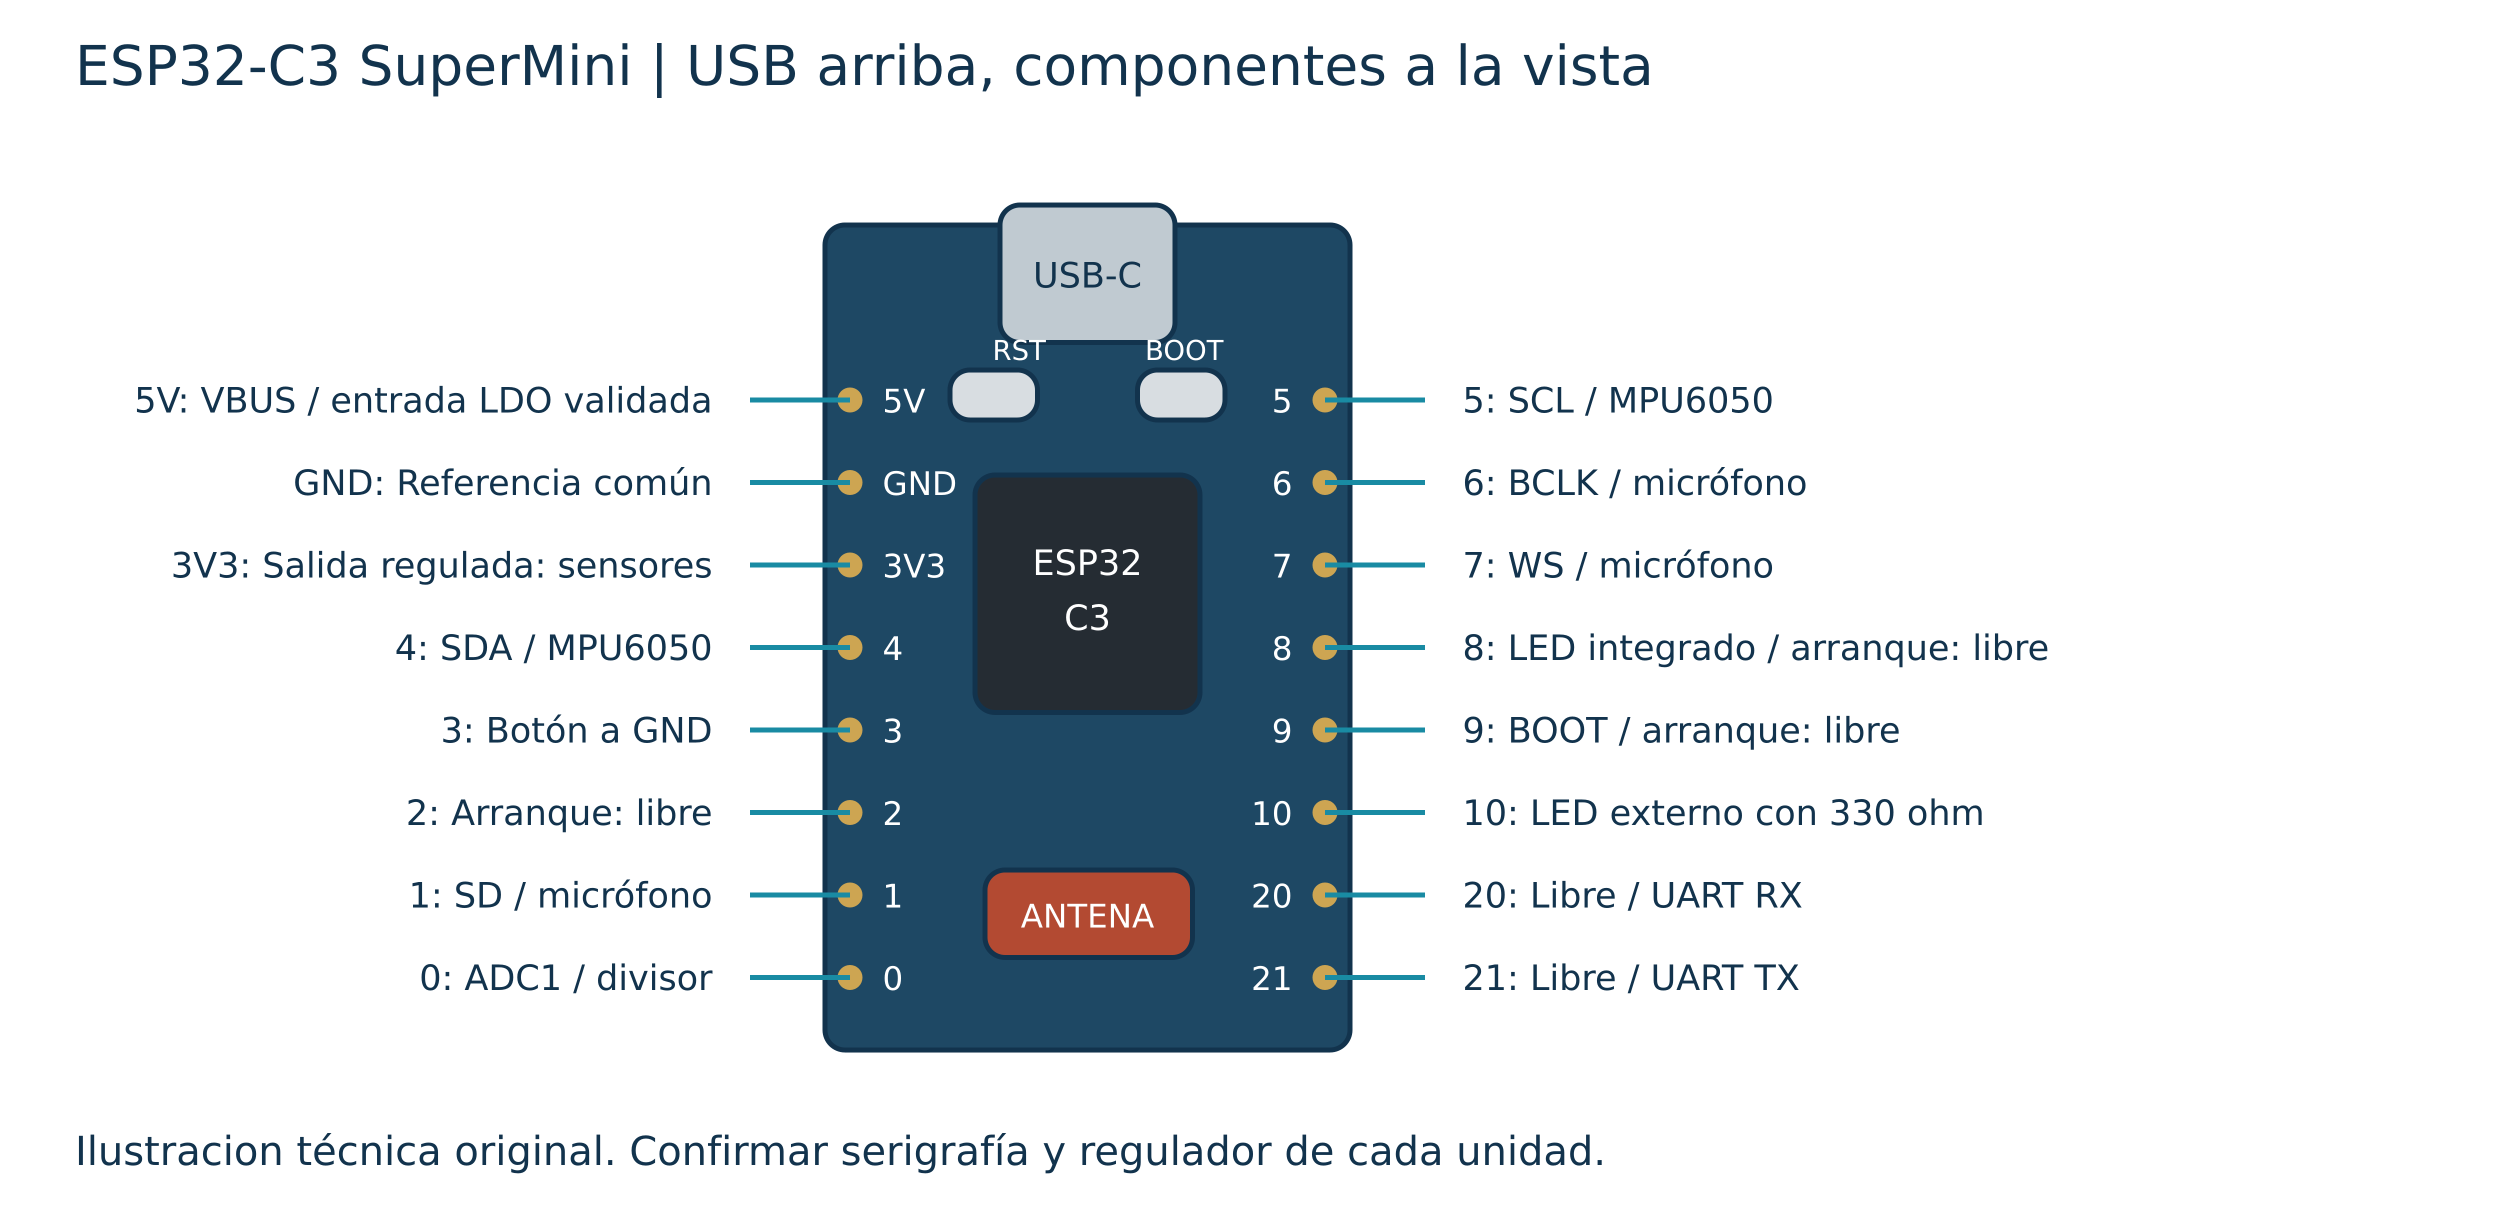
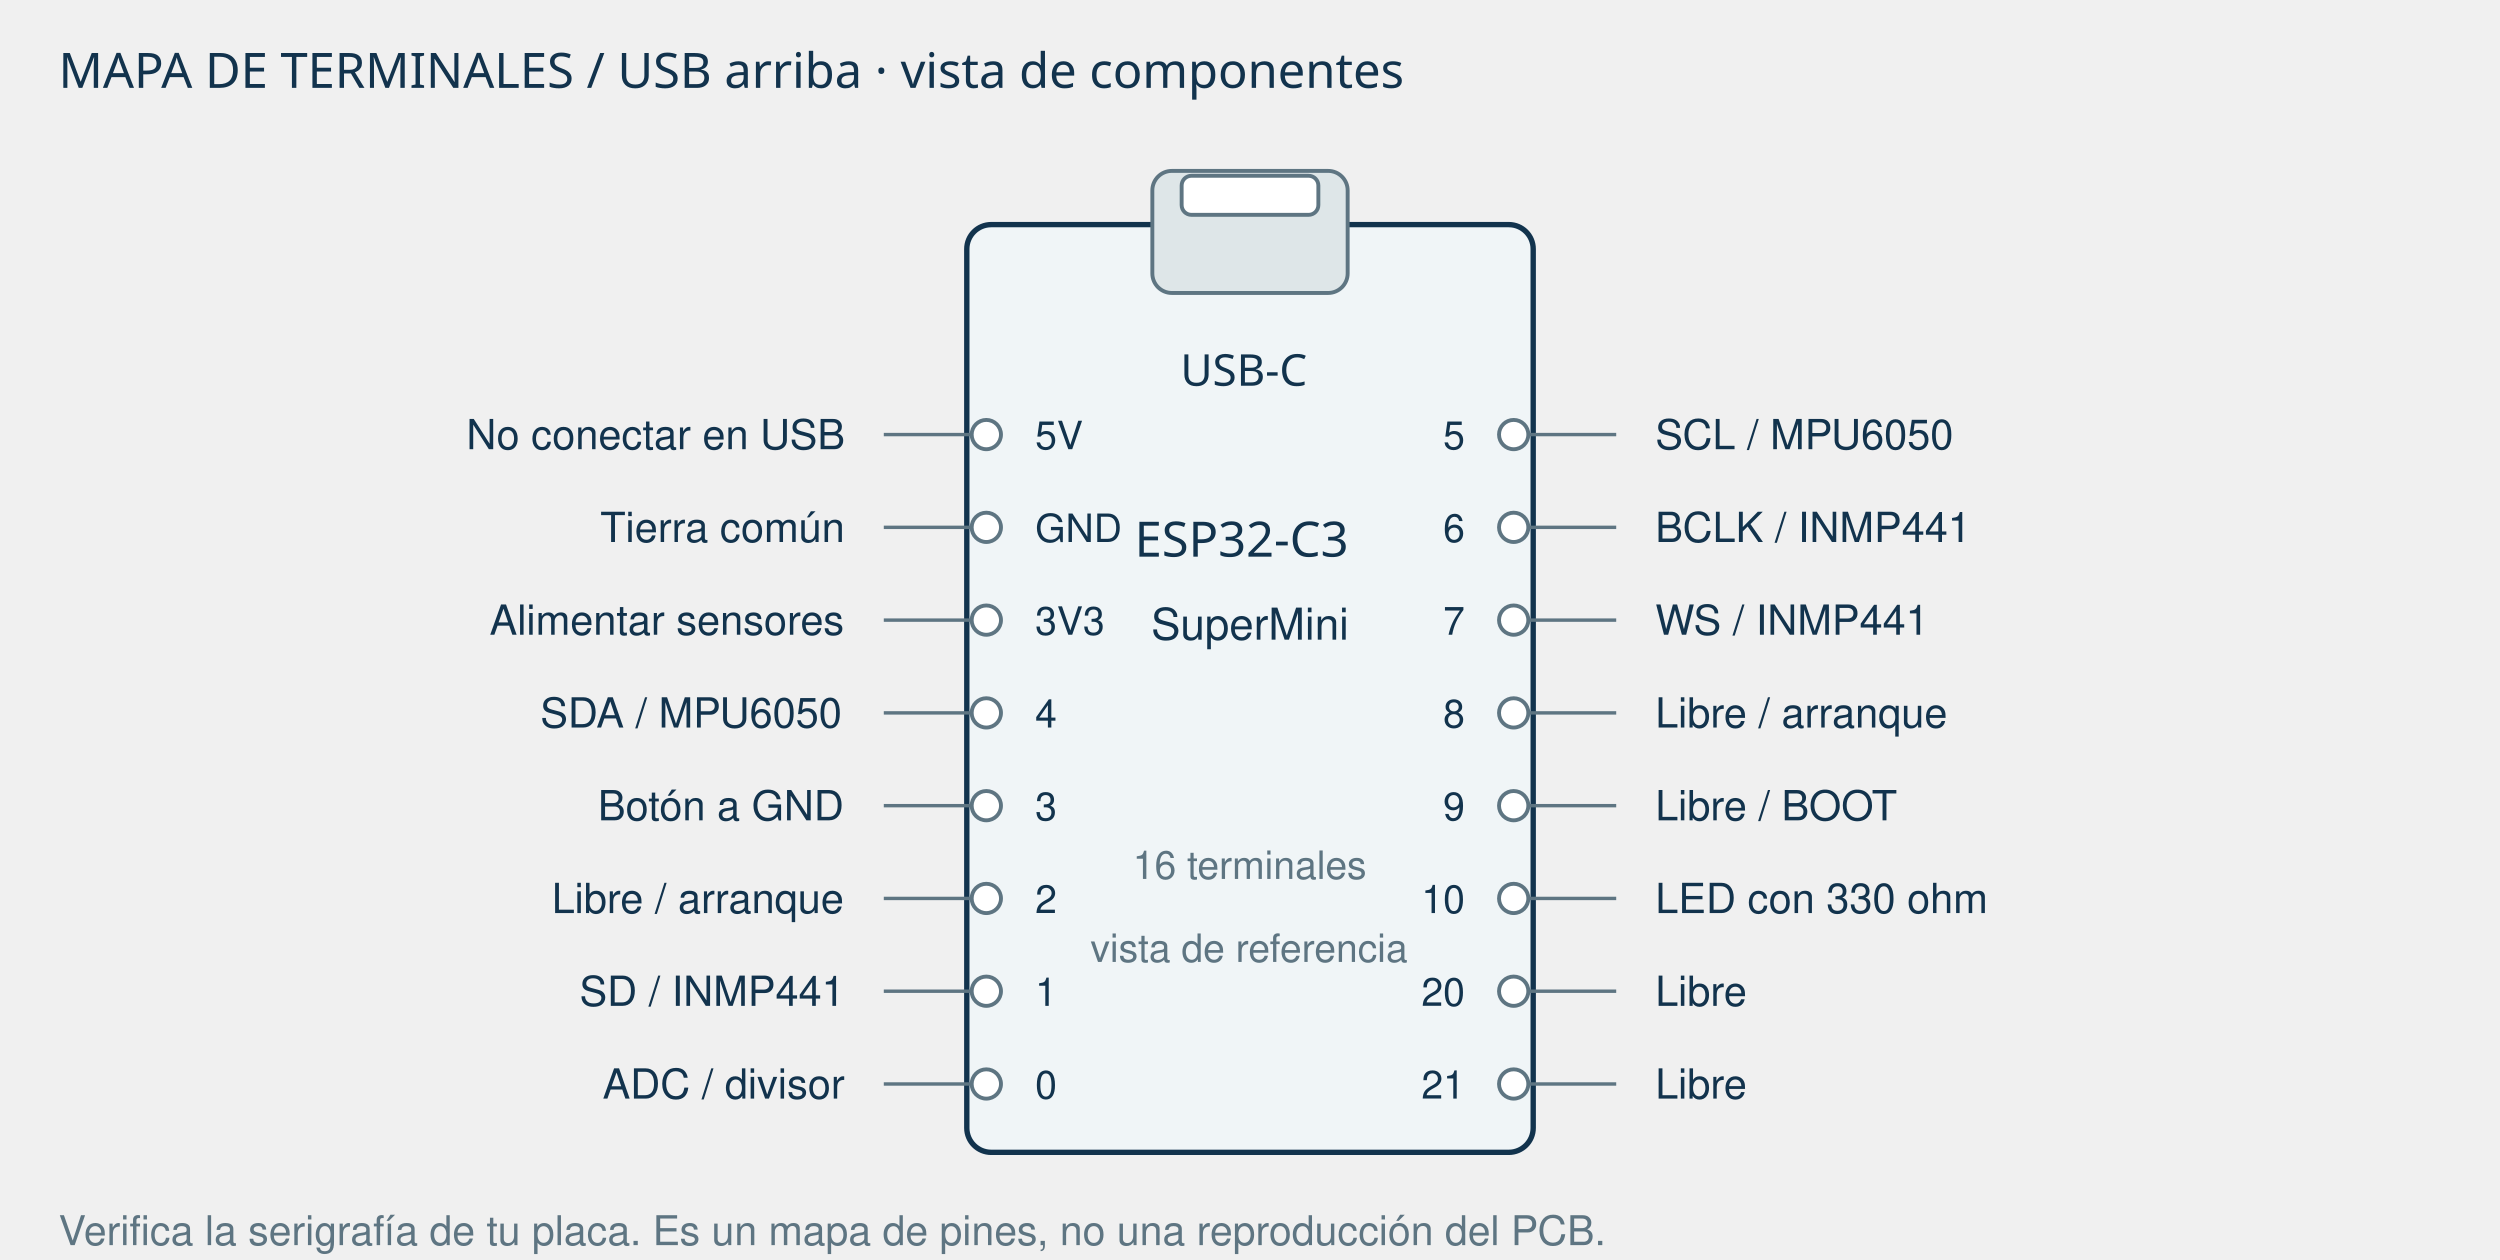
- <svg xmlns="http://www.w3.org/2000/svg" width="1000" height="490" viewBox="0 0 1000 490">
-   <rect width="100%" height="100%" fill="white" />
-   <text x="30" y="34" font-family="DejaVu Sans,sans-serif" font-size="22" fill="#12334d" text-anchor="start">ESP32-C3 SuperMini | USB arriba, componentes a la vista</text>
-   <rect x="330" y="90" width="210" height="330" rx="8" fill="#1e4864" stroke="#12334d" stroke-width="2" />
-   <rect x="400" y="82" width="70" height="55" rx="8" fill="#c0cad1" stroke="#12334d" stroke-width="2" />
-   <text x="435" y="115" font-family="DejaVu Sans,sans-serif" font-size="14" fill="#12334d" text-anchor="middle">USB-C</text>
-   <rect x="390" y="190" width="90" height="95" rx="8" fill="#252c33" stroke="#12334d" stroke-width="2" />
-   <text x="435" y="230" font-family="DejaVu Sans,sans-serif" font-size="14" fill="white" text-anchor="middle">ESP32</text>
-   <text x="435" y="252" font-family="DejaVu Sans,sans-serif" font-size="14" fill="white" text-anchor="middle">C3</text>
-   <rect x="394" y="348" width="83" height="35" rx="8" fill="#b34a32" stroke="#12334d" stroke-width="2" />
-   <text x="435" y="371" font-family="DejaVu Sans,sans-serif" font-size="13" fill="white" text-anchor="middle">ANTENA</text>
-   <rect x="380" y="148" width="35" height="20" rx="8" fill="#d8dde1" stroke="#12334d" stroke-width="2" />
-   <rect x="455" y="148" width="35" height="20" rx="8" fill="#d8dde1" stroke="#12334d" stroke-width="2" />
-   <text x="397" y="144" font-family="DejaVu Sans,sans-serif" font-size="11" fill="white" text-anchor="start">RST</text>
-   <text x="458" y="144" font-family="DejaVu Sans,sans-serif" font-size="11" fill="white" text-anchor="start">BOOT</text>
-   <circle cx="340" cy="160" r="5" fill="#cda552" />
-   <circle cx="530" cy="160" r="5" fill="#cda552" />
-   <text x="353" y="165" font-family="DejaVu Sans,sans-serif" font-size="13" fill="white" text-anchor="start">5V</text>
-   <text x="517" y="165" font-family="DejaVu Sans,sans-serif" font-size="13" fill="white" text-anchor="end">5</text>
-   <circle cx="340" cy="193" r="5" fill="#cda552" />
-   <circle cx="530" cy="193" r="5" fill="#cda552" />
-   <text x="353" y="198" font-family="DejaVu Sans,sans-serif" font-size="13" fill="white" text-anchor="start">GND</text>
-   <text x="517" y="198" font-family="DejaVu Sans,sans-serif" font-size="13" fill="white" text-anchor="end">6</text>
-   <circle cx="340" cy="226" r="5" fill="#cda552" />
-   <circle cx="530" cy="226" r="5" fill="#cda552" />
-   <text x="353" y="231" font-family="DejaVu Sans,sans-serif" font-size="13" fill="white" text-anchor="start">3V3</text>
-   <text x="517" y="231" font-family="DejaVu Sans,sans-serif" font-size="13" fill="white" text-anchor="end">7</text>
-   <circle cx="340" cy="259" r="5" fill="#cda552" />
-   <circle cx="530" cy="259" r="5" fill="#cda552" />
-   <text x="353" y="264" font-family="DejaVu Sans,sans-serif" font-size="13" fill="white" text-anchor="start">4</text>
-   <text x="517" y="264" font-family="DejaVu Sans,sans-serif" font-size="13" fill="white" text-anchor="end">8</text>
-   <circle cx="340" cy="292" r="5" fill="#cda552" />
-   <circle cx="530" cy="292" r="5" fill="#cda552" />
-   <text x="353" y="297" font-family="DejaVu Sans,sans-serif" font-size="13" fill="white" text-anchor="start">3</text>
-   <text x="517" y="297" font-family="DejaVu Sans,sans-serif" font-size="13" fill="white" text-anchor="end">9</text>
-   <circle cx="340" cy="325" r="5" fill="#cda552" />
-   <circle cx="530" cy="325" r="5" fill="#cda552" />
-   <text x="353" y="330" font-family="DejaVu Sans,sans-serif" font-size="13" fill="white" text-anchor="start">2</text>
-   <text x="517" y="330" font-family="DejaVu Sans,sans-serif" font-size="13" fill="white" text-anchor="end">10</text>
-   <circle cx="340" cy="358" r="5" fill="#cda552" />
-   <circle cx="530" cy="358" r="5" fill="#cda552" />
-   <text x="353" y="363" font-family="DejaVu Sans,sans-serif" font-size="13" fill="white" text-anchor="start">1</text>
-   <text x="517" y="363" font-family="DejaVu Sans,sans-serif" font-size="13" fill="white" text-anchor="end">20</text>
-   <circle cx="340" cy="391" r="5" fill="#cda552" />
-   <circle cx="530" cy="391" r="5" fill="#cda552" />
-   <text x="353" y="396" font-family="DejaVu Sans,sans-serif" font-size="13" fill="white" text-anchor="start">0</text>
-   <text x="517" y="396" font-family="DejaVu Sans,sans-serif" font-size="13" fill="white" text-anchor="end">21</text>
-   <line x1="340" y1="160" x2="300" y2="160" stroke="#198ba3" stroke-width="2" />
-   <text x="285" y="165" font-family="DejaVu Sans,sans-serif" font-size="14" fill="#12334d" text-anchor="end">5V: VBUS / entrada LDO validada</text>
-   <line x1="340" y1="193" x2="300" y2="193" stroke="#198ba3" stroke-width="2" />
-   <text x="285" y="198" font-family="DejaVu Sans,sans-serif" font-size="14" fill="#12334d" text-anchor="end">GND: Referencia común</text>
-   <line x1="340" y1="226" x2="300" y2="226" stroke="#198ba3" stroke-width="2" />
-   <text x="285" y="231" font-family="DejaVu Sans,sans-serif" font-size="14" fill="#12334d" text-anchor="end">3V3: Salida regulada: sensores</text>
-   <line x1="340" y1="259" x2="300" y2="259" stroke="#198ba3" stroke-width="2" />
-   <text x="285" y="264" font-family="DejaVu Sans,sans-serif" font-size="14" fill="#12334d" text-anchor="end">4: SDA / MPU6050</text>
-   <line x1="340" y1="292" x2="300" y2="292" stroke="#198ba3" stroke-width="2" />
-   <text x="285" y="297" font-family="DejaVu Sans,sans-serif" font-size="14" fill="#12334d" text-anchor="end">3: Botón a GND</text>
-   <line x1="340" y1="325" x2="300" y2="325" stroke="#198ba3" stroke-width="2" />
-   <text x="285" y="330" font-family="DejaVu Sans,sans-serif" font-size="14" fill="#12334d" text-anchor="end">2: Arranque: libre</text>
-   <line x1="340" y1="358" x2="300" y2="358" stroke="#198ba3" stroke-width="2" />
-   <text x="285" y="363" font-family="DejaVu Sans,sans-serif" font-size="14" fill="#12334d" text-anchor="end">1: SD / micrófono</text>
-   <line x1="340" y1="391" x2="300" y2="391" stroke="#198ba3" stroke-width="2" />
-   <text x="285" y="396" font-family="DejaVu Sans,sans-serif" font-size="14" fill="#12334d" text-anchor="end">0: ADC1 / divisor</text>
-   <line x1="530" y1="160" x2="570" y2="160" stroke="#198ba3" stroke-width="2" />
-   <text x="585" y="165" font-family="DejaVu Sans,sans-serif" font-size="14" fill="#12334d" text-anchor="start">5: SCL / MPU6050</text>
-   <line x1="530" y1="193" x2="570" y2="193" stroke="#198ba3" stroke-width="2" />
-   <text x="585" y="198" font-family="DejaVu Sans,sans-serif" font-size="14" fill="#12334d" text-anchor="start">6: BCLK / micrófono</text>
-   <line x1="530" y1="226" x2="570" y2="226" stroke="#198ba3" stroke-width="2" />
-   <text x="585" y="231" font-family="DejaVu Sans,sans-serif" font-size="14" fill="#12334d" text-anchor="start">7: WS / micrófono</text>
-   <line x1="530" y1="259" x2="570" y2="259" stroke="#198ba3" stroke-width="2" />
-   <text x="585" y="264" font-family="DejaVu Sans,sans-serif" font-size="14" fill="#12334d" text-anchor="start">8: LED integrado / arranque: libre</text>
-   <line x1="530" y1="292" x2="570" y2="292" stroke="#198ba3" stroke-width="2" />
-   <text x="585" y="297" font-family="DejaVu Sans,sans-serif" font-size="14" fill="#12334d" text-anchor="start">9: BOOT / arranque: libre</text>
-   <line x1="530" y1="325" x2="570" y2="325" stroke="#198ba3" stroke-width="2" />
-   <text x="585" y="330" font-family="DejaVu Sans,sans-serif" font-size="14" fill="#12334d" text-anchor="start">10: LED externo con 330 ohm</text>
-   <line x1="530" y1="358" x2="570" y2="358" stroke="#198ba3" stroke-width="2" />
-   <text x="585" y="363" font-family="DejaVu Sans,sans-serif" font-size="14" fill="#12334d" text-anchor="start">20: Libre / UART RX</text>
-   <line x1="530" y1="391" x2="570" y2="391" stroke="#198ba3" stroke-width="2" />
-   <text x="585" y="396" font-family="DejaVu Sans,sans-serif" font-size="14" fill="#12334d" text-anchor="start">21: Libre / UART TX</text>
-   <text x="30" y="466" font-family="DejaVu Sans,sans-serif" font-size="16" fill="#12334d" text-anchor="start">Ilustracion técnica original. Confirmar serigrafía y regulador de cada unidad.</text>
+ <svg xmlns="http://www.w3.org/2000/svg" width="512" height="258" preserveAspectRatio="xMinYMin meet" viewBox="0 0 512 258" version="1.0" fill-rule="evenodd">
+   <clipPath id="clip">
+     <rect x="0" y="0" width="512" height="258" />
+   </clipPath>
+   <g id="group" transform="scale(1,-1) translate(0,-258)" style="clip-path: url(#clip)">
+     <g transform="">
+       <text x="12" y="240" style="font-family: Helvetica-Bold; font-size: 10px;fill: rgb(7%,20%,30%); stroke:none;" transform="translate(0,480) scale(1,-1)">MAPA DE TERMINALES / USB arriba · vista de componentes</text>
+       <rect x="198" y="22" width="116" height="190" rx="5" ry="5" style="stroke: rgb(7%,20%,30%); stroke-linecap: butt; stroke-width: 1.1; fill: rgb(94%,96%,97%); fill-rule: evenodd;" />
+       <rect x="236" y="198" width="40" height="25" rx="4" ry="4" style="stroke: rgb(37%,46%,51%); stroke-linecap: butt; stroke-width: 0.8; fill: rgb(87%,90%,91%); fill-rule: evenodd;" />
+       <rect x="242" y="214" width="28" height="8" rx="2" ry="2" style="stroke: rgb(37%,46%,51%); stroke-linecap: butt; stroke-width: 0.8; fill: rgb(100%,100%,100%); fill-rule: evenodd;" />
+       <text x="241.753" y="179" style="font-family: Helvetica-Bold; font-size: 9px;fill: rgb(7%,20%,30%); stroke:none;" transform="translate(0,358) scale(1,-1)">USB-C</text>
+       <text x="232.38" y="144" style="font-family: Helvetica-Bold; font-size: 10px;fill: rgb(7%,20%,30%); stroke:none;" transform="translate(0,288) scale(1,-1)">ESP32-C3</text>
+       <text x="235.745" y="127" style="font-family: Helvetica; font-size: 9px;fill: rgb(7%,20%,30%); stroke:none;" transform="translate(0,254) scale(1,-1)">SuperMini</text>
+       <text x="231.992" y="78" style="font-family: Helvetica; font-size: 8px;fill: rgb(37%,46%,51%); stroke:none;" transform="translate(0,156) scale(1,-1)">16 terminales</text>
+       <text x="223.32" y="61" style="font-family: Helvetica; font-size: 8px;fill: rgb(37%,46%,51%); stroke:none;" transform="translate(0,122) scale(1,-1)">vista de referencia</text>
+       <circle cx="202" cy="169" r="3" style="stroke: rgb(37%,46%,51%); stroke-linecap: butt; stroke-width: 0.8; fill: rgb(100%,100%,100%); fill-rule: evenodd;" />
+       <circle cx="310" cy="169" r="3" style="stroke: rgb(37%,46%,51%); stroke-linecap: butt; stroke-width: 0.8; fill: rgb(100%,100%,100%); fill-rule: evenodd;" />
+       <text x="212" y="166" style="font-family: Helvetica; font-size: 8px;fill: rgb(7%,20%,30%); stroke:none;" transform="translate(0,332) scale(1,-1)">5V</text>
+       <text x="295.552" y="166" style="font-family: Helvetica; font-size: 8px;fill: rgb(7%,20%,30%); stroke:none;" transform="translate(0,332) scale(1,-1)">5</text>
+       <polyline points="199 169, 181 169" style="stroke: rgb(37%,46%,51%); stroke-linecap: butt; stroke-width: 0.7; fill: None; fill-rule: evenodd;" />
+       <text x="95.522" y="166" style="font-family: Helvetica; font-size: 8.5px;fill: rgb(7%,20%,30%); stroke:none;" transform="translate(0,332) scale(1,-1)">No conectar en USB</text>
+       <polyline points="313 169, 331 169" style="stroke: rgb(37%,46%,51%); stroke-linecap: butt; stroke-width: 0.7; fill: None; fill-rule: evenodd;" />
+       <text x="339" y="166" style="font-family: Helvetica; font-size: 8.5px;fill: rgb(7%,20%,30%); stroke:none;" transform="translate(0,332) scale(1,-1)">SCL / MPU6050</text>
+       <circle cx="202" cy="150" r="3" style="stroke: rgb(37%,46%,51%); stroke-linecap: butt; stroke-width: 0.8; fill: rgb(100%,100%,100%); fill-rule: evenodd;" />
+       <circle cx="310" cy="150" r="3" style="stroke: rgb(37%,46%,51%); stroke-linecap: butt; stroke-width: 0.8; fill: rgb(100%,100%,100%); fill-rule: evenodd;" />
+       <text x="212" y="147" style="font-family: Helvetica; font-size: 8px;fill: rgb(7%,20%,30%); stroke:none;" transform="translate(0,294) scale(1,-1)">GND</text>
+       <text x="295.552" y="147" style="font-family: Helvetica; font-size: 8px;fill: rgb(7%,20%,30%); stroke:none;" transform="translate(0,294) scale(1,-1)">6</text>
+       <polyline points="199 150, 181 150" style="stroke: rgb(37%,46%,51%); stroke-linecap: butt; stroke-width: 0.7; fill: None; fill-rule: evenodd;" />
+       <text x="122.935" y="147" style="font-family: Helvetica; font-size: 8.5px;fill: rgb(7%,20%,30%); stroke:none;" transform="translate(0,294) scale(1,-1)">Tierra común</text>
+       <polyline points="313 150, 331 150" style="stroke: rgb(37%,46%,51%); stroke-linecap: butt; stroke-width: 0.7; fill: None; fill-rule: evenodd;" />
+       <text x="339" y="147" style="font-family: Helvetica; font-size: 8.5px;fill: rgb(7%,20%,30%); stroke:none;" transform="translate(0,294) scale(1,-1)">BCLK / INMP441</text>
+       <circle cx="202" cy="131" r="3" style="stroke: rgb(37%,46%,51%); stroke-linecap: butt; stroke-width: 0.8; fill: rgb(100%,100%,100%); fill-rule: evenodd;" />
+       <circle cx="310" cy="131" r="3" style="stroke: rgb(37%,46%,51%); stroke-linecap: butt; stroke-width: 0.8; fill: rgb(100%,100%,100%); fill-rule: evenodd;" />
+       <text x="212" y="128" style="font-family: Helvetica; font-size: 8px;fill: rgb(7%,20%,30%); stroke:none;" transform="translate(0,256) scale(1,-1)">3V3</text>
+       <text x="295.552" y="128" style="font-family: Helvetica; font-size: 8px;fill: rgb(7%,20%,30%); stroke:none;" transform="translate(0,256) scale(1,-1)">7</text>
+       <polyline points="199 131, 181 131" style="stroke: rgb(37%,46%,51%); stroke-linecap: butt; stroke-width: 0.7; fill: None; fill-rule: evenodd;" />
+       <text x="100.257" y="128" style="font-family: Helvetica; font-size: 8.5px;fill: rgb(7%,20%,30%); stroke:none;" transform="translate(0,256) scale(1,-1)">Alimentar sensores</text>
+       <polyline points="313 131, 331 131" style="stroke: rgb(37%,46%,51%); stroke-linecap: butt; stroke-width: 0.7; fill: None; fill-rule: evenodd;" />
+       <text x="339" y="128" style="font-family: Helvetica; font-size: 8.5px;fill: rgb(7%,20%,30%); stroke:none;" transform="translate(0,256) scale(1,-1)">WS / INMP441</text>
+       <circle cx="202" cy="112" r="3" style="stroke: rgb(37%,46%,51%); stroke-linecap: butt; stroke-width: 0.8; fill: rgb(100%,100%,100%); fill-rule: evenodd;" />
+       <circle cx="310" cy="112" r="3" style="stroke: rgb(37%,46%,51%); stroke-linecap: butt; stroke-width: 0.8; fill: rgb(100%,100%,100%); fill-rule: evenodd;" />
+       <text x="212" y="109" style="font-family: Helvetica; font-size: 8px;fill: rgb(7%,20%,30%); stroke:none;" transform="translate(0,218) scale(1,-1)">4</text>
+       <text x="295.552" y="109" style="font-family: Helvetica; font-size: 8px;fill: rgb(7%,20%,30%); stroke:none;" transform="translate(0,218) scale(1,-1)">8</text>
+       <polyline points="199 112, 181 112" style="stroke: rgb(37%,46%,51%); stroke-linecap: butt; stroke-width: 0.7; fill: None; fill-rule: evenodd;" />
+       <text x="110.644" y="109" style="font-family: Helvetica; font-size: 8.5px;fill: rgb(7%,20%,30%); stroke:none;" transform="translate(0,218) scale(1,-1)">SDA / MPU6050</text>
+       <polyline points="313 112, 331 112" style="stroke: rgb(37%,46%,51%); stroke-linecap: butt; stroke-width: 0.7; fill: None; fill-rule: evenodd;" />
+       <text x="339" y="109" style="font-family: Helvetica; font-size: 8.5px;fill: rgb(7%,20%,30%); stroke:none;" transform="translate(0,218) scale(1,-1)">Libre / arranque</text>
+       <circle cx="202" cy="93" r="3" style="stroke: rgb(37%,46%,51%); stroke-linecap: butt; stroke-width: 0.8; fill: rgb(100%,100%,100%); fill-rule: evenodd;" />
+       <circle cx="310" cy="93" r="3" style="stroke: rgb(37%,46%,51%); stroke-linecap: butt; stroke-width: 0.8; fill: rgb(100%,100%,100%); fill-rule: evenodd;" />
+       <text x="212" y="90" style="font-family: Helvetica; font-size: 8px;fill: rgb(7%,20%,30%); stroke:none;" transform="translate(0,180) scale(1,-1)">3</text>
+       <text x="295.552" y="90" style="font-family: Helvetica; font-size: 8px;fill: rgb(7%,20%,30%); stroke:none;" transform="translate(0,180) scale(1,-1)">9</text>
+       <polyline points="199 93, 181 93" style="stroke: rgb(37%,46%,51%); stroke-linecap: butt; stroke-width: 0.7; fill: None; fill-rule: evenodd;" />
+       <text x="122.451" y="90" style="font-family: Helvetica; font-size: 8.5px;fill: rgb(7%,20%,30%); stroke:none;" transform="translate(0,180) scale(1,-1)">Botón a GND</text>
+       <polyline points="313 93, 331 93" style="stroke: rgb(37%,46%,51%); stroke-linecap: butt; stroke-width: 0.7; fill: None; fill-rule: evenodd;" />
+       <text x="339" y="90" style="font-family: Helvetica; font-size: 8.5px;fill: rgb(7%,20%,30%); stroke:none;" transform="translate(0,180) scale(1,-1)">Libre / BOOT</text>
+       <circle cx="202" cy="74" r="3" style="stroke: rgb(37%,46%,51%); stroke-linecap: butt; stroke-width: 0.8; fill: rgb(100%,100%,100%); fill-rule: evenodd;" />
+       <circle cx="310" cy="74" r="3" style="stroke: rgb(37%,46%,51%); stroke-linecap: butt; stroke-width: 0.8; fill: rgb(100%,100%,100%); fill-rule: evenodd;" />
+       <text x="212" y="71" style="font-family: Helvetica; font-size: 8px;fill: rgb(7%,20%,30%); stroke:none;" transform="translate(0,142) scale(1,-1)">2</text>
+       <text x="291.104" y="71" style="font-family: Helvetica; font-size: 8px;fill: rgb(7%,20%,30%); stroke:none;" transform="translate(0,142) scale(1,-1)">10</text>
+       <polyline points="199 74, 181 74" style="stroke: rgb(37%,46%,51%); stroke-linecap: butt; stroke-width: 0.7; fill: None; fill-rule: evenodd;" />
+       <text x="112.999" y="71" style="font-family: Helvetica; font-size: 8.5px;fill: rgb(7%,20%,30%); stroke:none;" transform="translate(0,142) scale(1,-1)">Libre / arranque</text>
+       <polyline points="313 74, 331 74" style="stroke: rgb(37%,46%,51%); stroke-linecap: butt; stroke-width: 0.7; fill: None; fill-rule: evenodd;" />
+       <text x="339" y="71" style="font-family: Helvetica; font-size: 8.5px;fill: rgb(7%,20%,30%); stroke:none;" transform="translate(0,142) scale(1,-1)">LED con 330 ohm</text>
+       <circle cx="202" cy="55" r="3" style="stroke: rgb(37%,46%,51%); stroke-linecap: butt; stroke-width: 0.8; fill: rgb(100%,100%,100%); fill-rule: evenodd;" />
+       <circle cx="310" cy="55" r="3" style="stroke: rgb(37%,46%,51%); stroke-linecap: butt; stroke-width: 0.8; fill: rgb(100%,100%,100%); fill-rule: evenodd;" />
+       <text x="212" y="52" style="font-family: Helvetica; font-size: 8px;fill: rgb(7%,20%,30%); stroke:none;" transform="translate(0,104) scale(1,-1)">1</text>
+       <text x="291.104" y="52" style="font-family: Helvetica; font-size: 8px;fill: rgb(7%,20%,30%); stroke:none;" transform="translate(0,104) scale(1,-1)">20</text>
+       <polyline points="199 55, 181 55" style="stroke: rgb(37%,46%,51%); stroke-linecap: butt; stroke-width: 0.7; fill: None; fill-rule: evenodd;" />
+       <text x="118.677" y="52" style="font-family: Helvetica; font-size: 8.5px;fill: rgb(7%,20%,30%); stroke:none;" transform="translate(0,104) scale(1,-1)">SD / INMP441</text>
+       <polyline points="313 55, 331 55" style="stroke: rgb(37%,46%,51%); stroke-linecap: butt; stroke-width: 0.7; fill: None; fill-rule: evenodd;" />
+       <text x="339" y="52" style="font-family: Helvetica; font-size: 8.5px;fill: rgb(7%,20%,30%); stroke:none;" transform="translate(0,104) scale(1,-1)">Libre</text>
+       <circle cx="202" cy="36" r="3" style="stroke: rgb(37%,46%,51%); stroke-linecap: butt; stroke-width: 0.8; fill: rgb(100%,100%,100%); fill-rule: evenodd;" />
+       <circle cx="310" cy="36" r="3" style="stroke: rgb(37%,46%,51%); stroke-linecap: butt; stroke-width: 0.8; fill: rgb(100%,100%,100%); fill-rule: evenodd;" />
+       <text x="212" y="33" style="font-family: Helvetica; font-size: 8px;fill: rgb(7%,20%,30%); stroke:none;" transform="translate(0,66) scale(1,-1)">0</text>
+       <text x="291.104" y="33" style="font-family: Helvetica; font-size: 8px;fill: rgb(7%,20%,30%); stroke:none;" transform="translate(0,66) scale(1,-1)">21</text>
+       <polyline points="199 36, 181 36" style="stroke: rgb(37%,46%,51%); stroke-linecap: butt; stroke-width: 0.7; fill: None; fill-rule: evenodd;" />
+       <text x="123.411" y="33" style="font-family: Helvetica; font-size: 8.5px;fill: rgb(7%,20%,30%); stroke:none;" transform="translate(0,66) scale(1,-1)">ADC / divisor</text>
+       <polyline points="313 36, 331 36" style="stroke: rgb(37%,46%,51%); stroke-linecap: butt; stroke-width: 0.7; fill: None; fill-rule: evenodd;" />
+       <text x="339" y="33" style="font-family: Helvetica; font-size: 8.5px;fill: rgb(7%,20%,30%); stroke:none;" transform="translate(0,66) scale(1,-1)">Libre</text>
+       <text x="12" y="3" style="font-family: Helvetica; font-size: 8.4px;fill: rgb(37%,46%,51%); stroke:none;" transform="translate(0,6) scale(1,-1)">Verifica la serigrafía de tu placa. Es un mapa de pines, no una reproducción del PCB.</text>
+     </g>
+   </g>
</svg>
